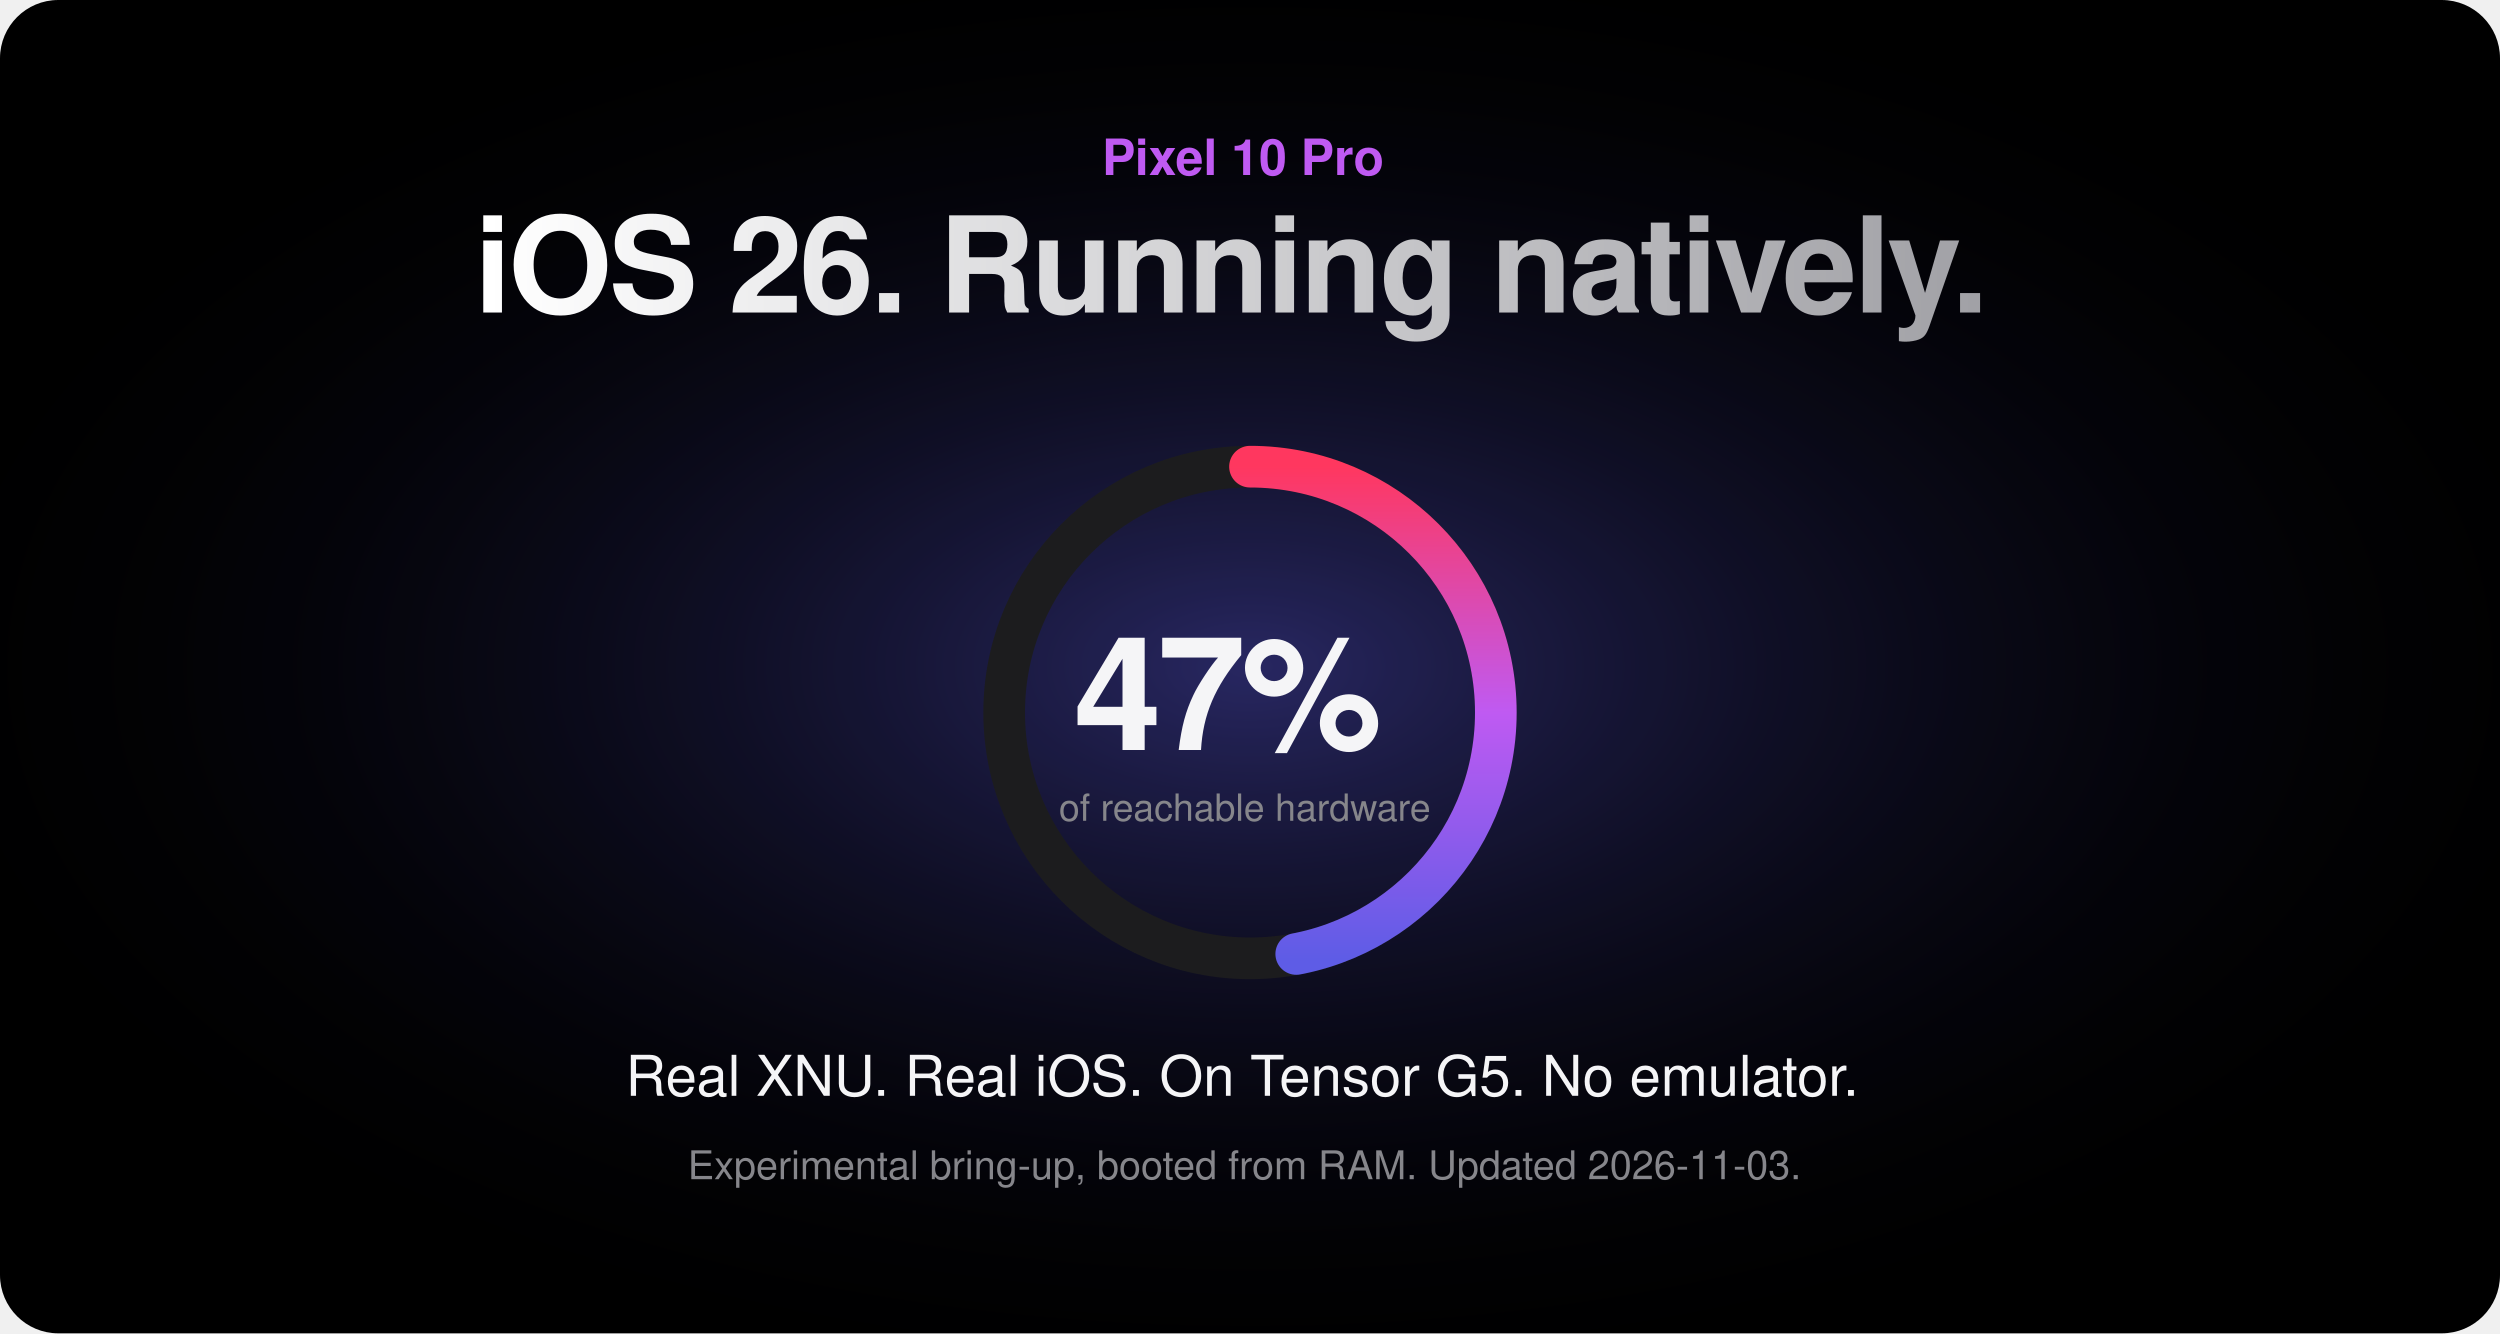
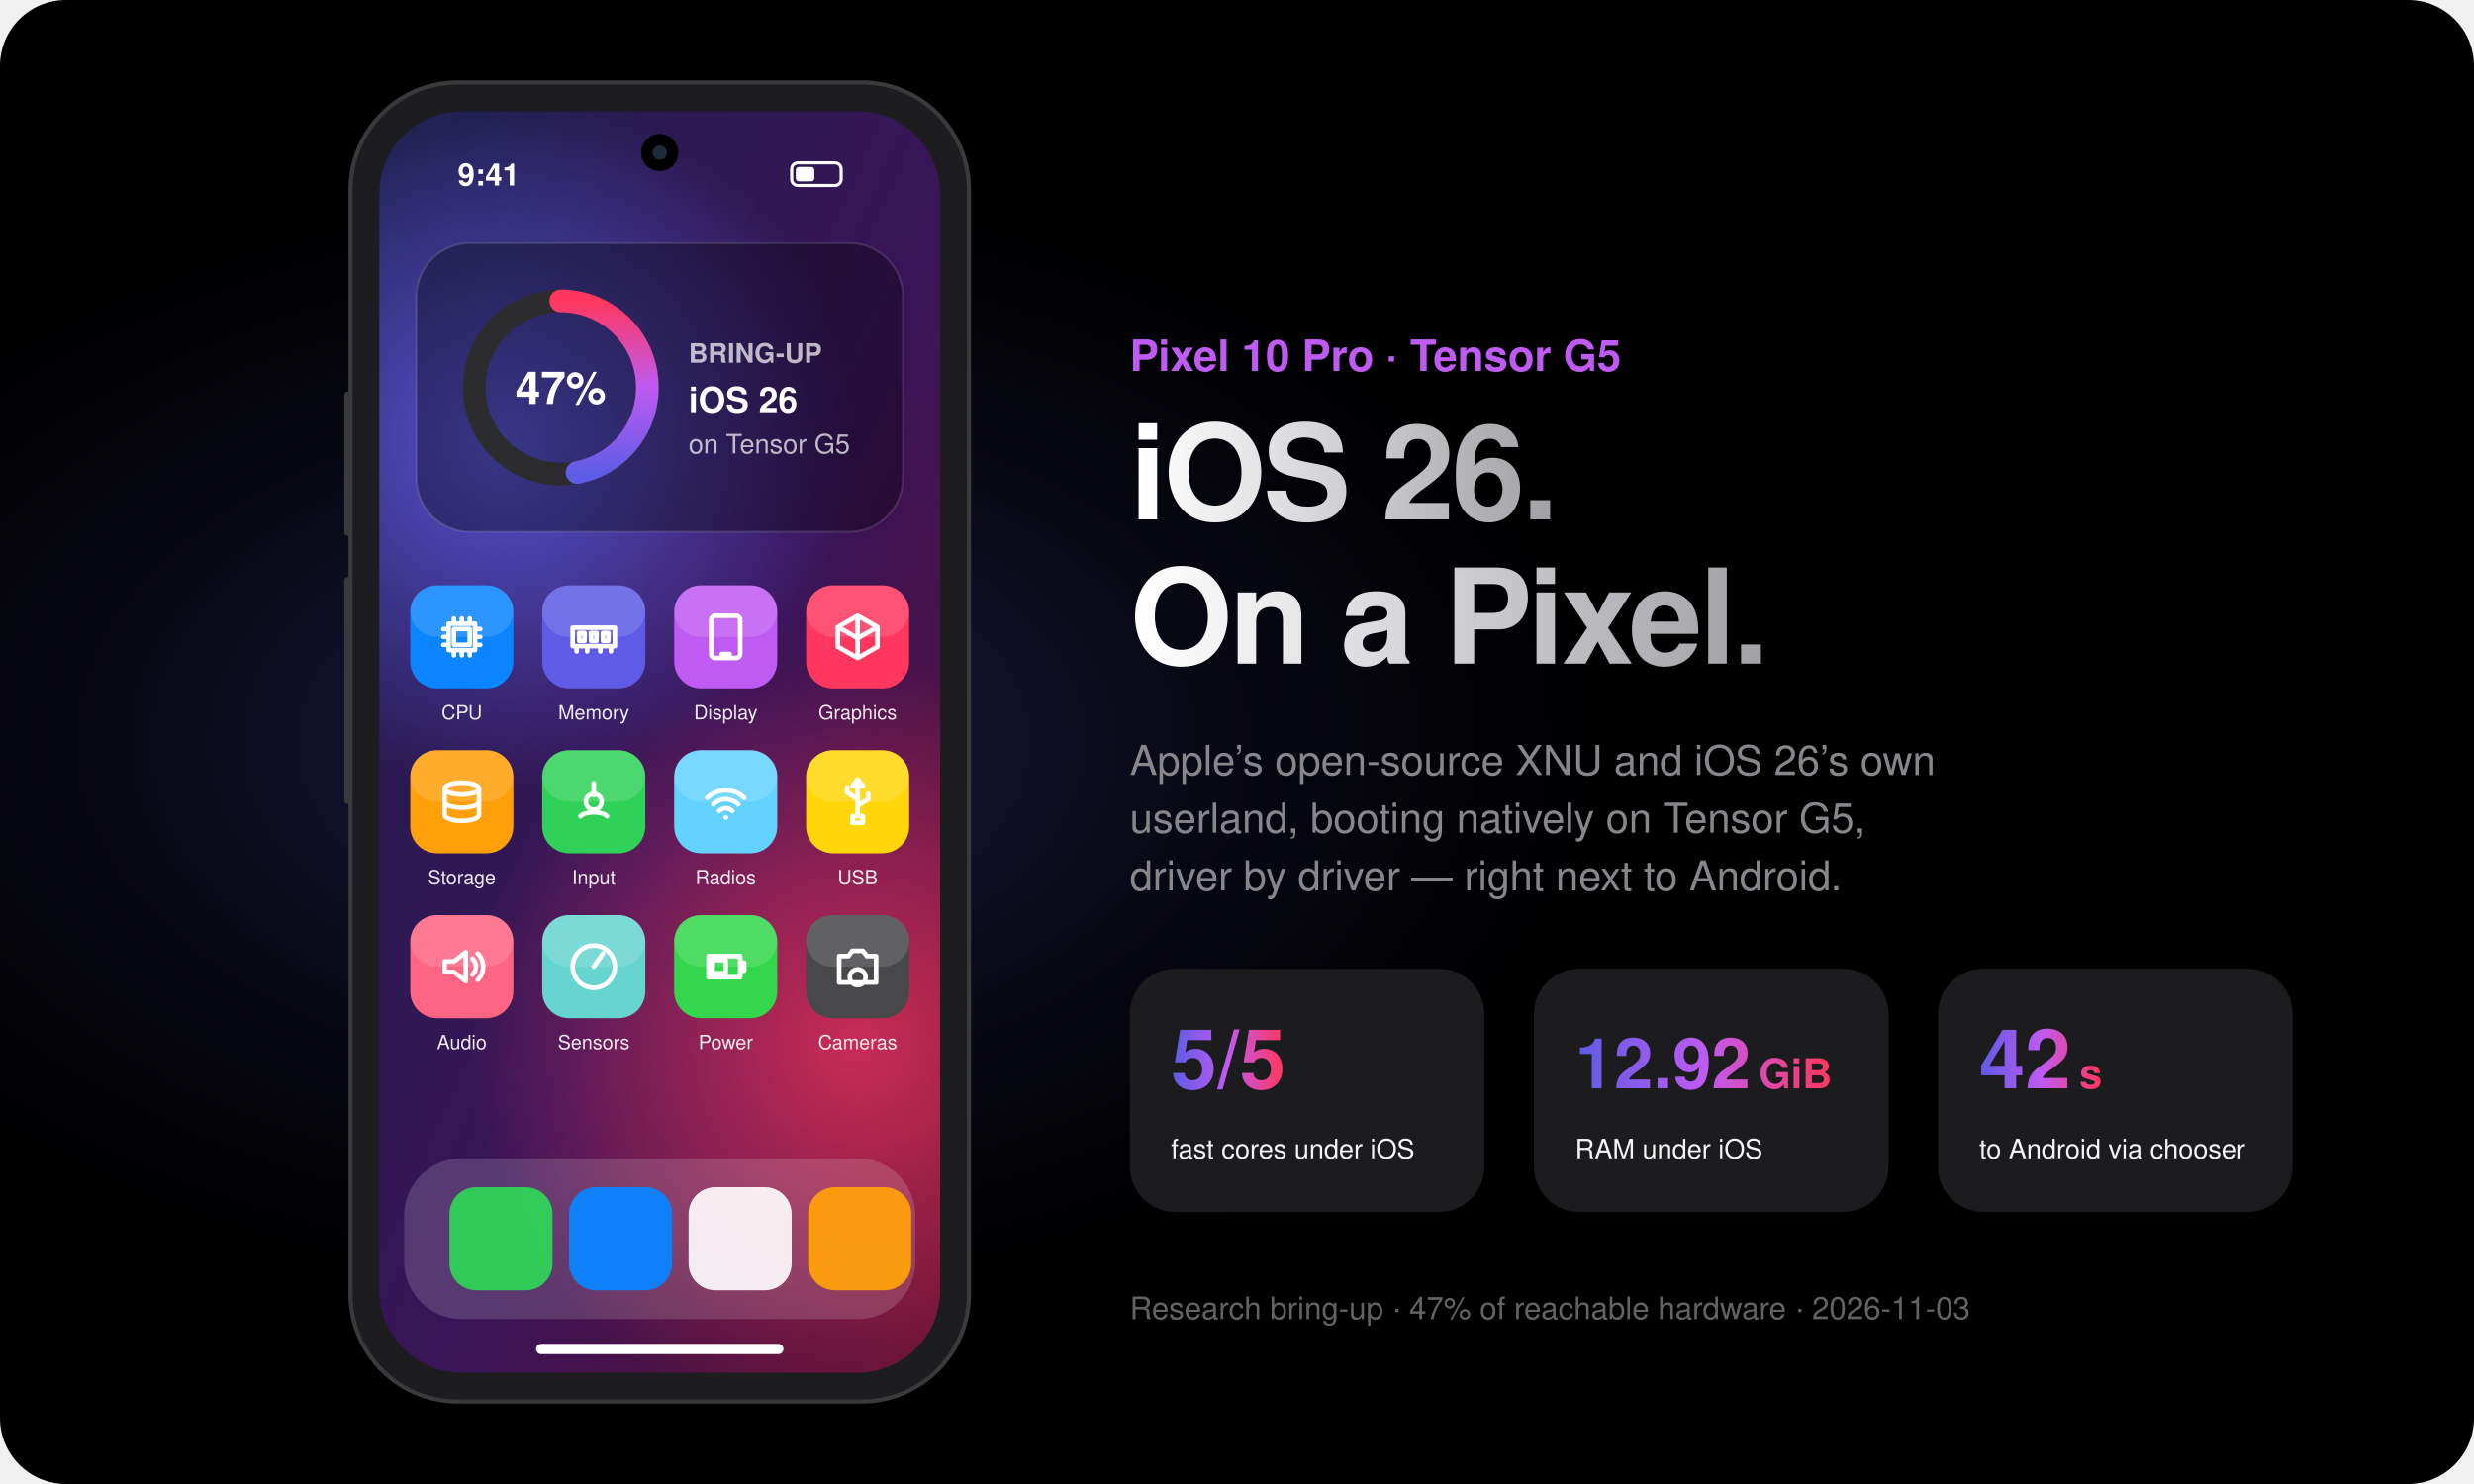
- <svg xmlns="http://www.w3.org/2000/svg" viewBox="0 0 1200 640" role="img" aria-label="iOS 26 on Pixel 10 Pro: 47 percent of reachable hardware">
+ <svg xmlns="http://www.w3.org/2000/svg" viewBox="0 0 1200 720" role="img" aria-label="iOS 26 on Pixel 10 Pro: 47 percent of reachable hardware">
  <defs>
    <linearGradient id="g" x1="0" y1="0" x2="1" y2="0">
      <stop offset="0" stop-color="#5e5ce6" />
      <stop offset=".5" stop-color="#bf5af2" />
      <stop offset="1" stop-color="#ff375f" />
    </linearGradient>
-     <radialGradient id="glow" cx=".5" cy=".5" r=".55">
-       <stop offset="0" stop-color="#5e5ce6" stop-opacity=".5" />
+     <linearGradient id="wall" x1="0" y1="0" x2="1" y2="1">
+       <stop offset="0" stop-color="#1b1f4b" />
+       <stop offset=".55" stop-color="#3a1458" />
+       <stop offset="1" stop-color="#5b0f2e" />
+     </linearGradient>
+     <radialGradient id="orb1">
+       <stop offset="0" stop-color="#5e5ce6" stop-opacity=".85" />
+       <stop offset="1" stop-color="#5e5ce6" stop-opacity="0" />
+     </radialGradient>
+     <radialGradient id="orb2">
+       <stop offset="0" stop-color="#ff375f" stop-opacity=".7" />
+       <stop offset="1" stop-color="#ff375f" stop-opacity="0" />
+     </radialGradient>
+     <radialGradient id="halo" cx=".27" cy=".5" r=".45">
+       <stop offset="0" stop-color="#5e5ce6" stop-opacity=".35" />
      <stop offset="1" stop-color="#000" stop-opacity="0" />
    </radialGradient>
    <linearGradient id="t" x1="0" y1="0" x2="1" y2="0">
      <stop offset="0" stop-color="#fff" />
      <stop offset="1" stop-color="#a1a1a6" />
    </linearGradient>
  </defs>
-   <rect width="1200" height="640" rx="28" fill="#000" />
-   <rect width="1200" height="640" rx="28" fill="url(#glow)" opacity=".85">
-     <animate attributeName="opacity" values=".55;1;.55" dur="6s" repeatCount="indefinite" />
+   <rect width="1200" height="720" rx="32" fill="#000" />
+   <rect width="1200" height="720" rx="32" fill="url(#halo)">
+     <animate attributeName="opacity" values=".7;1;.7" dur="7s" repeatCount="indefinite" />
  </rect>
-   <text font-family="-apple-system,BlinkMacSystemFont,'SF Pro Display','Helvetica Neue',Helvetica,Arial,sans-serif" x="600" y="84" text-anchor="middle" font-size="24" font-weight="600" fill="#bf5af2">Pixel 10 Pro<animate attributeName="opacity" values="0;0;1" keyTimes="0;0.000;1" calcMode="spline" keySplines="0 0 1 1;.2 .8 .2 1" dur="1.00s" fill="freeze" />
-     <animateTransform attributeName="transform" type="translate" values="0 22;0 22;0 0" keyTimes="0;0.000;1" calcMode="spline" keySplines="0 0 1 1;.2 .8 .2 1" dur="1.00s" fill="freeze" />
-   </text>
-   <text font-family="-apple-system,BlinkMacSystemFont,'SF Pro Display','Helvetica Neue',Helvetica,Arial,sans-serif" x="600" y="150" text-anchor="middle" font-size="64" font-weight="700" letter-spacing="-1.5" fill="url(#t)">iOS 26. Running natively.<animate attributeName="opacity" values="0;0;1" keyTimes="0;0.130;1" calcMode="spline" keySplines="0 0 1 1;.2 .8 .2 1" dur="1.15s" fill="freeze" />
-     <animateTransform attributeName="transform" type="translate" values="0 22;0 22;0 0" keyTimes="0;0.130;1" calcMode="spline" keySplines="0 0 1 1;.2 .8 .2 1" dur="1.15s" fill="freeze" />
-   </text>
-   <g transform="rotate(-90 600 342)">
-     <circle cx="600" cy="342" r="118" fill="none" stroke="#1c1c1e" stroke-width="20" />
-     <circle cx="600" cy="342" r="118" fill="none" stroke="url(#g)" stroke-width="20" stroke-linecap="round" stroke-dasharray="741.4" stroke-dashoffset="393.0">
-       <animate attributeName="stroke-dashoffset" values="741.4;741.4;393.0" keyTimes="0;.17;1" calcMode="spline" keySplines="0 0 1 1;.3 .7 .2 1" dur="3s" fill="freeze" />
-     </circle>
+   <g>
+     <rect x="170" y="40" width="300" height="640" rx="52" fill="#1d1d1f" stroke="#3a3a3c" stroke-width="2" />
+     <rect x="167" y="190" width="3" height="70" rx="1.5" fill="#3a3a3c" />
+     <rect x="167" y="280" width="3" height="110" rx="1.5" fill="#3a3a3c" />
+     <clipPath id="scr">
+       <rect x="184" y="54" width="272" height="612" rx="40" />
+     </clipPath>
+     <g clip-path="url(#scr)">
+       <rect x="184" y="54" width="272" height="612" fill="url(#wall)" />
+       <circle cx="244" cy="214" r="170" fill="url(#orb1)">
+         <animate attributeName="cy" values="214;274;214" dur="11s" repeatCount="indefinite" />
+       </circle>
+       <circle cx="416" cy="506" r="190" fill="url(#orb2)">
+         <animate attributeName="cx" values="416;356;416" dur="13s" repeatCount="indefinite" />
+       </circle>
+       <text font-family="-apple-system,BlinkMacSystemFont,'SF Pro Display','Helvetica Neue',Helvetica,Arial,sans-serif" x="222" y="90" font-size="15" font-weight="600" fill="#fff">9:41</text>
+       <g fill="#fff">
+         <rect x="384" y="79" width="24" height="11" rx="3" fill="none" stroke="#fff" stroke-width="1.5" />
+         <rect x="386" y="81" width="9" height="7" rx="1.5" />
+       </g>
+       <g transform="translate(319 188)">
+         <g>
+           <animateTransform attributeName="transform" type="scale" values="0;0;1.08;1" keyTimes="0;0.788;0.936;1" dur="3.30s" fill="freeze" additive="sum" />
+           <animate attributeName="opacity" values="0;0;1;1" keyTimes="0;0.788;0.936;1" dur="3.30s" fill="freeze" />
+           <g transform="translate(-319 -188)">
+             <rect x="202" y="118" width="236" height="140" rx="26" fill="#000" fill-opacity=".35" stroke="#fff" stroke-opacity=".12" />
+             <circle cx="272" cy="188" r="42" fill="none" stroke="#2c2c2e" stroke-width="11" />
+             <circle cx="272" cy="188" r="42" fill="none" stroke="url(#g)" stroke-width="11" stroke-linecap="round" stroke-dasharray="263.9" stroke-dashoffset="139.9" transform="rotate(-90 272 188)">
+               <animate attributeName="stroke-dashoffset" values="263.9;263.9;139.9" keyTimes="0;0.652;1" calcMode="spline" keySplines="0 0 1 1;.3 .7 .2 1" dur="4.60s" fill="freeze" />
+             </circle>
+             <text font-family="-apple-system,BlinkMacSystemFont,'SF Pro Display','Helvetica Neue',Helvetica,Arial,sans-serif" x="272" y="196" text-anchor="middle" font-size="22" font-weight="700" fill="#fff">47%</text>
+             <text font-family="-apple-system,BlinkMacSystemFont,'SF Pro Display','Helvetica Neue',Helvetica,Arial,sans-serif" x="334" y="176" font-size="13" font-weight="600" fill="#fff" fill-opacity=".7">BRING-UP</text>
+             <text font-family="-apple-system,BlinkMacSystemFont,'SF Pro Display','Helvetica Neue',Helvetica,Arial,sans-serif" x="334" y="200" font-size="17" font-weight="700" fill="#fff">iOS 26</text>
+             <text font-family="-apple-system,BlinkMacSystemFont,'SF Pro Display','Helvetica Neue',Helvetica,Arial,sans-serif" x="334" y="220" font-size="13" fill="#fff" fill-opacity=".7">on Tensor G5</text>
+           </g>
+         </g>
+       </g>
+       <g transform="translate(224.0 309.0)">
+         <g>
+           <animateTransform attributeName="transform" type="scale" values="0;0;1.08;1" keyTimes="0;0.825;0.947;1" dur="4.00s" fill="freeze" additive="sum" />
+           <animate attributeName="opacity" values="0;0;1;1" keyTimes="0;0.825;0.947;1" dur="4.00s" fill="freeze" />
+           <g transform="translate(-25.0 -25.0)">
+             <rect width="50" height="50" rx="13" fill="#0a84ff" />
+             <rect width="50" height="25.0" rx="13" fill="#fff" fill-opacity=".14" />
+             <path d="M30 30h40v40H30z M38 38h24v24H38z M22 38h8M22 50h8M22 62h8M70 38h8M70 50h8M70 62h8M38 22v8M50 22v8M62 22v8M38 70v8M50 70v8M62 70v8" transform="translate(9 9) scale(.32)" fill="none" stroke="#fff" stroke-width="7" stroke-linecap="round" stroke-linejoin="round" />
+           </g>
+         </g>
+       </g>
+       <text font-family="-apple-system,BlinkMacSystemFont,'SF Pro Display','Helvetica Neue',Helvetica,Arial,sans-serif" x="224.0" y="349" text-anchor="middle" font-size="9.5" fill="#fff" fill-opacity=".9">CPU<animate attributeName="opacity" values="0;0;1" keyTimes="0;.85;1" dur="4.00s" fill="freeze" />
+       </text>
+       <g transform="translate(288.0 309.0)">
+         <g>
+           <animateTransform attributeName="transform" type="scale" values="0;0;1.08;1" keyTimes="0;0.828;0.948;1" dur="4.07s" fill="freeze" additive="sum" />
+           <animate attributeName="opacity" values="0;0;1;1" keyTimes="0;0.828;0.948;1" dur="4.07s" fill="freeze" />
+           <g transform="translate(-25.0 -25.0)">
+             <rect width="50" height="50" rx="13" fill="#5e5ce6" />
+             <rect width="50" height="25.0" rx="13" fill="#fff" fill-opacity=".14" />
+             <path d="M18 36h64v28H18z M28 44h8v12h-8z M46 44h8v12h-8z M64 44h8v12h-8z M24 64v8M40 64v8M60 64v8M76 64v8" transform="translate(9 9) scale(.32)" fill="none" stroke="#fff" stroke-width="7" stroke-linecap="round" stroke-linejoin="round" />
+           </g>
+         </g>
+       </g>
+       <text font-family="-apple-system,BlinkMacSystemFont,'SF Pro Display','Helvetica Neue',Helvetica,Arial,sans-serif" x="288.0" y="349" text-anchor="middle" font-size="9.5" fill="#fff" fill-opacity=".9">Memory<animate attributeName="opacity" values="0;0;1" keyTimes="0;.85;1" dur="4.07s" fill="freeze" />
+       </text>
+       <g transform="translate(352.0 309.0)">
+         <g>
+           <animateTransform attributeName="transform" type="scale" values="0;0;1.08;1" keyTimes="0;0.831;0.949;1" dur="4.14s" fill="freeze" additive="sum" />
+           <animate attributeName="opacity" values="0;0;1;1" keyTimes="0;0.831;0.949;1" dur="4.14s" fill="freeze" />
+           <g transform="translate(-25.0 -25.0)">
+             <rect width="50" height="50" rx="13" fill="#bf5af2" />
+             <rect width="50" height="25.0" rx="13" fill="#fff" fill-opacity=".14" />
+             <path d="M34 18h32a6 6 0 0 1 6 6v52a6 6 0 0 1-6 6H34a6 6 0 0 1-6-6V24a6 6 0 0 1 6-6z M44 76h12" transform="translate(9 9) scale(.32)" fill="none" stroke="#fff" stroke-width="7" stroke-linecap="round" stroke-linejoin="round" />
+           </g>
+         </g>
+       </g>
+       <text font-family="-apple-system,BlinkMacSystemFont,'SF Pro Display','Helvetica Neue',Helvetica,Arial,sans-serif" x="352.0" y="349" text-anchor="middle" font-size="9.5" fill="#fff" fill-opacity=".9">Display<animate attributeName="opacity" values="0;0;1" keyTimes="0;.85;1" dur="4.14s" fill="freeze" />
+       </text>
+       <g transform="translate(416.0 309.0)">
+         <g>
+           <animateTransform attributeName="transform" type="scale" values="0;0;1.08;1" keyTimes="0;0.834;0.950;1" dur="4.21s" fill="freeze" additive="sum" />
+           <animate attributeName="opacity" values="0;0;1;1" keyTimes="0;0.834;0.950;1" dur="4.21s" fill="freeze" />
+           <g transform="translate(-25.0 -25.0)">
+             <rect width="50" height="50" rx="13" fill="#ff375f" />
+             <rect width="50" height="25.0" rx="13" fill="#fff" fill-opacity=".14" />
+             <path d="M50 18l30 17v30L50 82 20 65V35z M50 18v64 M20 35l30 17 30-17" transform="translate(9 9) scale(.32)" fill="none" stroke="#fff" stroke-width="7" stroke-linecap="round" stroke-linejoin="round" />
+           </g>
+         </g>
+       </g>
+       <text font-family="-apple-system,BlinkMacSystemFont,'SF Pro Display','Helvetica Neue',Helvetica,Arial,sans-serif" x="416.0" y="349" text-anchor="middle" font-size="9.5" fill="#fff" fill-opacity=".9">Graphics<animate attributeName="opacity" values="0;0;1" keyTimes="0;.85;1" dur="4.21s" fill="freeze" />
+       </text>
+       <g transform="translate(224.0 389.0)">
+         <g>
+           <animateTransform attributeName="transform" type="scale" values="0;0;1.08;1" keyTimes="0;0.836;0.951;1" dur="4.28s" fill="freeze" additive="sum" />
+           <animate attributeName="opacity" values="0;0;1;1" keyTimes="0;0.836;0.951;1" dur="4.28s" fill="freeze" />
+           <g transform="translate(-25.0 -25.0)">
+             <rect width="50" height="50" rx="13" fill="#ff9f0a" />
+             <rect width="50" height="25.0" rx="13" fill="#fff" fill-opacity=".14" />
+             <path d="M24 30a26 9 0 1 0 52 0a26 9 0 1 0-52 0z M24 30v40a26 9 0 0 0 52 0V30 M24 50a26 9 0 0 0 52 0" transform="translate(9 9) scale(.32)" fill="none" stroke="#fff" stroke-width="7" stroke-linecap="round" stroke-linejoin="round" />
+           </g>
+         </g>
+       </g>
+       <text font-family="-apple-system,BlinkMacSystemFont,'SF Pro Display','Helvetica Neue',Helvetica,Arial,sans-serif" x="224.0" y="429" text-anchor="middle" font-size="9.5" fill="#fff" fill-opacity=".9">Storage<animate attributeName="opacity" values="0;0;1" keyTimes="0;.85;1" dur="4.28s" fill="freeze" />
+       </text>
+       <g transform="translate(288.0 389.0)">
+         <g>
+           <animateTransform attributeName="transform" type="scale" values="0;0;1.08;1" keyTimes="0;0.839;0.952;1" dur="4.35s" fill="freeze" additive="sum" />
+           <animate attributeName="opacity" values="0;0;1;1" keyTimes="0;0.839;0.952;1" dur="4.35s" fill="freeze" />
+           <g transform="translate(-25.0 -25.0)">
+             <rect width="50" height="50" rx="13" fill="#30d158" />
+             <rect width="50" height="25.0" rx="13" fill="#fff" fill-opacity=".14" />
+             <path d="M50 22v18 M38 50a12 12 0 1 0 24 0a12 12 0 1 0-24 0z M30 72c6-8 34-8 40 0" transform="translate(9 9) scale(.32)" fill="none" stroke="#fff" stroke-width="7" stroke-linecap="round" stroke-linejoin="round" />
+           </g>
+         </g>
+       </g>
+       <text font-family="-apple-system,BlinkMacSystemFont,'SF Pro Display','Helvetica Neue',Helvetica,Arial,sans-serif" x="288.0" y="429" text-anchor="middle" font-size="9.5" fill="#fff" fill-opacity=".9">Input<animate attributeName="opacity" values="0;0;1" keyTimes="0;.85;1" dur="4.35s" fill="freeze" />
+       </text>
+       <g transform="translate(352.0 389.0)">
+         <g>
+           <animateTransform attributeName="transform" type="scale" values="0;0;1.08;1" keyTimes="0;0.842;0.952;1" dur="4.42s" fill="freeze" additive="sum" />
+           <animate attributeName="opacity" values="0;0;1;1" keyTimes="0;0.842;0.952;1" dur="4.42s" fill="freeze" />
+           <g transform="translate(-25.0 -25.0)">
+             <rect width="50" height="50" rx="13" fill="#64d2ff" />
+             <rect width="50" height="25.0" rx="13" fill="#fff" fill-opacity=".14" />
+             <path d="M22 44a40 40 0 0 1 56 0 M31 54a27 27 0 0 1 38 0 M40 64a14 14 0 0 1 20 0 M50 74h.1" transform="translate(9 9) scale(.32)" fill="none" stroke="#fff" stroke-width="7" stroke-linecap="round" stroke-linejoin="round" />
+           </g>
+         </g>
+       </g>
+       <text font-family="-apple-system,BlinkMacSystemFont,'SF Pro Display','Helvetica Neue',Helvetica,Arial,sans-serif" x="352.0" y="429" text-anchor="middle" font-size="9.5" fill="#fff" fill-opacity=".9">Radios<animate attributeName="opacity" values="0;0;1" keyTimes="0;.85;1" dur="4.42s" fill="freeze" />
+       </text>
+       <g transform="translate(416.0 389.0)">
+         <g>
+           <animateTransform attributeName="transform" type="scale" values="0;0;1.08;1" keyTimes="0;0.844;0.953;1" dur="4.49s" fill="freeze" additive="sum" />
+           <animate attributeName="opacity" values="0;0;1;1" keyTimes="0;0.844;0.953;1" dur="4.49s" fill="freeze" />
+           <g transform="translate(-25.0 -25.0)">
+             <rect width="50" height="50" rx="13" fill="#ffd60a" />
+             <rect width="50" height="25.0" rx="13" fill="#fff" fill-opacity=".14" />
+             <path d="M50 16v56 M50 16l-8 10h16z M50 46l-16-10v-8 M50 56l16-10v-8 M42 72h16v10H42z" transform="translate(9 9) scale(.32)" fill="none" stroke="#fff" stroke-width="7" stroke-linecap="round" stroke-linejoin="round" />
+           </g>
+         </g>
+       </g>
+       <text font-family="-apple-system,BlinkMacSystemFont,'SF Pro Display','Helvetica Neue',Helvetica,Arial,sans-serif" x="416.0" y="429" text-anchor="middle" font-size="9.5" fill="#fff" fill-opacity=".9">USB<animate attributeName="opacity" values="0;0;1" keyTimes="0;.85;1" dur="4.49s" fill="freeze" />
+       </text>
+       <g transform="translate(224.0 469.0)">
+         <g>
+           <animateTransform attributeName="transform" type="scale" values="0;0;1.08;1" keyTimes="0;0.846;0.954;1" dur="4.56s" fill="freeze" additive="sum" />
+           <animate attributeName="opacity" values="0;0;1;1" keyTimes="0;0.846;0.954;1" dur="4.56s" fill="freeze" />
+           <g transform="translate(-25.0 -25.0)">
+             <rect width="50" height="50" rx="13" fill="#ff6482" />
+             <rect width="50" height="25.0" rx="13" fill="#fff" fill-opacity=".14" />
+             <path d="M24 42h14l18-14v44L38 58H24z M66 38a16 16 0 0 1 0 24 M74 30a28 28 0 0 1 0 40" transform="translate(9 9) scale(.32)" fill="none" stroke="#fff" stroke-width="7" stroke-linecap="round" stroke-linejoin="round" />
+           </g>
+         </g>
+       </g>
+       <text font-family="-apple-system,BlinkMacSystemFont,'SF Pro Display','Helvetica Neue',Helvetica,Arial,sans-serif" x="224.0" y="509" text-anchor="middle" font-size="9.5" fill="#fff" fill-opacity=".9">Audio<animate attributeName="opacity" values="0;0;1" keyTimes="0;.85;1" dur="4.56s" fill="freeze" />
+       </text>
+       <g transform="translate(288.0 469.0)">
+         <g>
+           <animateTransform attributeName="transform" type="scale" values="0;0;1.08;1" keyTimes="0;0.849;0.955;1" dur="4.63s" fill="freeze" additive="sum" />
+           <animate attributeName="opacity" values="0;0;1;1" keyTimes="0;0.849;0.955;1" dur="4.63s" fill="freeze" />
+           <g transform="translate(-25.0 -25.0)">
+             <rect width="50" height="50" rx="13" fill="#66d4cf" />
+             <rect width="50" height="25.0" rx="13" fill="#fff" fill-opacity=".14" />
+             <path d="M50 18a32 32 0 1 0 .1 0z M50 50L64 30 M50 50h.1" transform="translate(9 9) scale(.32)" fill="none" stroke="#fff" stroke-width="7" stroke-linecap="round" stroke-linejoin="round" />
+           </g>
+         </g>
+       </g>
+       <text font-family="-apple-system,BlinkMacSystemFont,'SF Pro Display','Helvetica Neue',Helvetica,Arial,sans-serif" x="288.0" y="509" text-anchor="middle" font-size="9.5" fill="#fff" fill-opacity=".9">Sensors<animate attributeName="opacity" values="0;0;1" keyTimes="0;.85;1" dur="4.63s" fill="freeze" />
+       </text>
+       <g transform="translate(352.0 469.0)">
+         <g>
+           <animateTransform attributeName="transform" type="scale" values="0;0;1.08;1" keyTimes="0;0.851;0.955;1" dur="4.70s" fill="freeze" additive="sum" />
+           <animate attributeName="opacity" values="0;0;1;1" keyTimes="0;0.851;0.955;1" dur="4.70s" fill="freeze" />
+           <g transform="translate(-25.0 -25.0)">
+             <rect width="50" height="50" rx="13" fill="#32d74b" />
+             <rect width="50" height="25.0" rx="13" fill="#fff" fill-opacity=".14" />
+             <path d="M24 34h48v32H24z M72 44h6v12h-6 M30 40h20v20H30z" transform="translate(9 9) scale(.32)" fill="none" stroke="#fff" stroke-width="7" stroke-linecap="round" stroke-linejoin="round" />
+           </g>
+         </g>
+       </g>
+       <text font-family="-apple-system,BlinkMacSystemFont,'SF Pro Display','Helvetica Neue',Helvetica,Arial,sans-serif" x="352.0" y="509" text-anchor="middle" font-size="9.5" fill="#fff" fill-opacity=".9">Power<animate attributeName="opacity" values="0;0;1" keyTimes="0;.85;1" dur="4.70s" fill="freeze" />
+       </text>
+       <g transform="translate(416.0 469.0)">
+         <g>
+           <animateTransform attributeName="transform" type="scale" values="0;0;1.08;1" keyTimes="0;0.853;0.956;1" dur="4.77s" fill="freeze" additive="sum" />
+           <animate attributeName="opacity" values="0;0;1;1" keyTimes="0;0.853;0.956;1" dur="4.77s" fill="freeze" />
+           <g transform="translate(-25.0 -25.0)">
+             <rect width="50" height="50" rx="13" fill="#48484a" />
+             <rect width="50" height="25.0" rx="13" fill="#fff" fill-opacity=".14" />
+             <path d="M22 34h14l6-8h16l6 8h14v40H22z M50 54a12 12 0 1 0 .1 0z" transform="translate(9 9) scale(.32)" fill="none" stroke="#fff" stroke-width="7" stroke-linecap="round" stroke-linejoin="round" />
+           </g>
+         </g>
+       </g>
+       <text font-family="-apple-system,BlinkMacSystemFont,'SF Pro Display','Helvetica Neue',Helvetica,Arial,sans-serif" x="416.0" y="509" text-anchor="middle" font-size="9.5" fill="#fff" fill-opacity=".9">Cameras<animate attributeName="opacity" values="0;0;1" keyTimes="0;.85;1" dur="4.77s" fill="freeze" />
+       </text>
+       <rect x="196" y="562" width="248" height="78" rx="28" fill="#fff" fill-opacity=".16">
+         <animate attributeName="opacity" values="0;0;1" keyTimes="0;.8;1" dur="3.6s" fill="freeze" />
+       </rect>
+       <g transform="translate(243 601)">
+         <g>
+           <animateTransform attributeName="transform" type="scale" values="0;0;1.08;1" keyTimes="0;0.829;0.949;1" dur="4.10s" fill="freeze" additive="sum" />
+           <animate attributeName="opacity" values="0;0;1;1" keyTimes="0;0.829;0.949;1" dur="4.10s" fill="freeze" />
+           <rect x="-25" y="-25" width="50" height="50" rx="13" fill="#30d158" fill-opacity="0.95" />
+         </g>
+       </g>
+       <g transform="translate(301 601)">
+         <g>
+           <animateTransform attributeName="transform" type="scale" values="0;0;1.08;1" keyTimes="0;0.833;0.950;1" dur="4.18s" fill="freeze" additive="sum" />
+           <animate attributeName="opacity" values="0;0;1;1" keyTimes="0;0.833;0.950;1" dur="4.18s" fill="freeze" />
+           <rect x="-25" y="-25" width="50" height="50" rx="13" fill="#0a84ff" fill-opacity="0.95" />
+         </g>
+       </g>
+       <g transform="translate(359 601)">
+         <g>
+           <animateTransform attributeName="transform" type="scale" values="0;0;1.08;1" keyTimes="0;0.836;0.951;1" dur="4.26s" fill="freeze" additive="sum" />
+           <animate attributeName="opacity" values="0;0;1;1" keyTimes="0;0.836;0.951;1" dur="4.26s" fill="freeze" />
+           <rect x="-25" y="-25" width="50" height="50" rx="13" fill="#ffffff" fill-opacity="0.9" />
+         </g>
+       </g>
+       <g transform="translate(417 601)">
+         <g>
+           <animateTransform attributeName="transform" type="scale" values="0;0;1.08;1" keyTimes="0;0.839;0.952;1" dur="4.34s" fill="freeze" additive="sum" />
+           <animate attributeName="opacity" values="0;0;1;1" keyTimes="0;0.839;0.952;1" dur="4.34s" fill="freeze" />
+           <rect x="-25" y="-25" width="50" height="50" rx="13" fill="#ff9f0a" fill-opacity="0.95" />
+         </g>
+       </g>
+       <rect x="260.0" y="652" width="120" height="5" rx="2.5" fill="#fff" />
+       <g opacity="0">
+         <animate attributeName="opacity" values="1;1;0" keyTimes="0;.82;1" dur="2.6s" fill="freeze" />
+         <rect x="184" y="54" width="272" height="612" fill="#08090c" />
+         <text font-family="-apple-system,BlinkMacSystemFont,'SF Pro Display','Helvetica Neue',Helvetica,Arial,sans-serif" x="320.0" y="254" text-anchor="middle" font-size="13" fill="#fff" fill-opacity=".55">Choose a startup system</text>
+         <rect x="224" y="284" width="90" height="90" rx="22" fill="#fff" fill-opacity=".1" />
+         <text font-family="-apple-system,BlinkMacSystemFont,'SF Pro Display','Helvetica Neue',Helvetica,Arial,sans-serif" x="269" y="399" text-anchor="middle" font-size="14" font-weight="600" fill="#fff">Android</text>
+         <rect x="326" y="284" width="90" height="90" rx="22" fill="#fff" fill-opacity=".1" />
+         <text font-family="-apple-system,BlinkMacSystemFont,'SF Pro Display','Helvetica Neue',Helvetica,Arial,sans-serif" x="371" y="399" text-anchor="middle" font-size="14" font-weight="600" fill="#fff">iOS</text>
+         <rect x="217" y="277" width="104" height="104" rx="28" fill="none" stroke="#fff" stroke-width="3">
+           <animate attributeName="x" values="217;217;319;319" keyTimes="0;.35;.5;1" dur="2.2s" fill="freeze" />
+         </rect>
+         <rect x="254.0" y="444" width="132" height="30" rx="15" fill="#fff" fill-opacity=".12" />
+         <text font-family="-apple-system,BlinkMacSystemFont,'SF Pro Display','Helvetica Neue',Helvetica,Arial,sans-serif" x="320.0" y="464" text-anchor="middle" font-size="12" fill="#fff">Starting iOS</text>
+       </g>
+     </g>
+     <circle cx="320.0" cy="74" r="9" fill="#000" />
+     <circle cx="320.0" cy="74" r="3.5" fill="#1c2a3a" />
  </g>
-   <text font-family="-apple-system,BlinkMacSystemFont,'SF Pro Display','Helvetica Neue',Helvetica,Arial,sans-serif" x="600" y="360" text-anchor="middle" font-size="76" font-weight="700" letter-spacing="-2" fill="#f5f5f7">47%<animate attributeName="opacity" values="0;0;1" keyTimes="0;0.474;1" calcMode="spline" keySplines="0 0 1 1;.2 .8 .2 1" dur="1.90s" fill="freeze" />
-     <animateTransform attributeName="transform" type="translate" values="0 22;0 22;0 0" keyTimes="0;0.474;1" calcMode="spline" keySplines="0 0 1 1;.2 .8 .2 1" dur="1.90s" fill="freeze" />
-   </text>
-   <text font-family="-apple-system,BlinkMacSystemFont,'SF Pro Display','Helvetica Neue',Helvetica,Arial,sans-serif" x="600" y="394" text-anchor="middle" font-size="18" font-weight="400" fill="#86868b">of reachable hardware<animate attributeName="opacity" values="0;0;1" keyTimes="0;0.524;1" calcMode="spline" keySplines="0 0 1 1;.2 .8 .2 1" dur="2.10s" fill="freeze" />
-     <animateTransform attributeName="transform" type="translate" values="0 22;0 22;0 0" keyTimes="0;0.524;1" calcMode="spline" keySplines="0 0 1 1;.2 .8 .2 1" dur="2.10s" fill="freeze" />
-   </text>
-   <text font-family="-apple-system,BlinkMacSystemFont,'SF Pro Display','Helvetica Neue',Helvetica,Arial,sans-serif" x="600" y="526" text-anchor="middle" font-size="27" font-weight="500" fill="#f5f5f7">Real XNU. Real iOS. On Tensor G5. No emulator.<animate attributeName="opacity" values="0;0;1" keyTimes="0;0.565;1" calcMode="spline" keySplines="0 0 1 1;.2 .8 .2 1" dur="2.30s" fill="freeze" />
-     <animateTransform attributeName="transform" type="translate" values="0 22;0 22;0 0" keyTimes="0;0.565;1" calcMode="spline" keySplines="0 0 1 1;.2 .8 .2 1" dur="2.30s" fill="freeze" />
-   </text>
-   <text font-family="-apple-system,BlinkMacSystemFont,'SF Pro Display','Helvetica Neue',Helvetica,Arial,sans-serif" x="600" y="566" text-anchor="middle" font-size="19" font-weight="400" fill="#86868b">Experimental bring-up, booted from RAM. Updated 2026-11-03.<animate attributeName="opacity" values="0;0;1" keyTimes="0;0.600;1" calcMode="spline" keySplines="0 0 1 1;.2 .8 .2 1" dur="2.50s" fill="freeze" />
+   <text font-family="-apple-system,BlinkMacSystemFont,'SF Pro Display','Helvetica Neue',Helvetica,Arial,sans-serif" x="548" y="180" font-size="21" font-weight="600" fill="#bf5af2">Pixel 10 Pro · Tensor G5<animate attributeName="opacity" values="0;0;1" keyTimes="0;0.167;1" calcMode="spline" keySplines="0 0 1 1;.2 .8 .2 1" dur="1.20s" fill="freeze" />
+     <animateTransform attributeName="transform" type="translate" values="0 22;0 22;0 0" keyTimes="0;0.167;1" calcMode="spline" keySplines="0 0 1 1;.2 .8 .2 1" dur="1.20s" fill="freeze" />
+   </text>
+   <text font-family="-apple-system,BlinkMacSystemFont,'SF Pro Display','Helvetica Neue',Helvetica,Arial,sans-serif" x="548" y="252" font-size="64" font-weight="700" letter-spacing="-1.5" fill="url(#t)">iOS 26.<animate attributeName="opacity" values="0;0;1" keyTimes="0;0.259;1" calcMode="spline" keySplines="0 0 1 1;.2 .8 .2 1" dur="1.35s" fill="freeze" />
+     <animateTransform attributeName="transform" type="translate" values="0 22;0 22;0 0" keyTimes="0;0.259;1" calcMode="spline" keySplines="0 0 1 1;.2 .8 .2 1" dur="1.35s" fill="freeze" />
+   </text>
+   <text font-family="-apple-system,BlinkMacSystemFont,'SF Pro Display','Helvetica Neue',Helvetica,Arial,sans-serif" x="548" y="322" font-size="64" font-weight="700" letter-spacing="-1.5" fill="url(#t)">On a Pixel.<animate attributeName="opacity" values="0;0;1" keyTimes="0;0.333;1" calcMode="spline" keySplines="0 0 1 1;.2 .8 .2 1" dur="1.50s" fill="freeze" />
+     <animateTransform attributeName="transform" type="translate" values="0 22;0 22;0 0" keyTimes="0;0.333;1" calcMode="spline" keySplines="0 0 1 1;.2 .8 .2 1" dur="1.50s" fill="freeze" />
+   </text>
+   <text font-family="-apple-system,BlinkMacSystemFont,'SF Pro Display','Helvetica Neue',Helvetica,Arial,sans-serif" x="548" y="376" font-size="20" font-weight="400" fill="#86868b">Apple’s open-source XNU and iOS 26’s own<animate attributeName="opacity" values="0;0;1" keyTimes="0;0.412;1" calcMode="spline" keySplines="0 0 1 1;.2 .8 .2 1" dur="1.70s" fill="freeze" />
+     <animateTransform attributeName="transform" type="translate" values="0 22;0 22;0 0" keyTimes="0;0.412;1" calcMode="spline" keySplines="0 0 1 1;.2 .8 .2 1" dur="1.70s" fill="freeze" />
+   </text>
+   <text font-family="-apple-system,BlinkMacSystemFont,'SF Pro Display','Helvetica Neue',Helvetica,Arial,sans-serif" x="548" y="404" font-size="20" font-weight="400" fill="#86868b">userland, booting natively on Tensor G5,<animate attributeName="opacity" values="0;0;1" keyTimes="0;0.429;1" calcMode="spline" keySplines="0 0 1 1;.2 .8 .2 1" dur="1.75s" fill="freeze" />
+     <animateTransform attributeName="transform" type="translate" values="0 22;0 22;0 0" keyTimes="0;0.429;1" calcMode="spline" keySplines="0 0 1 1;.2 .8 .2 1" dur="1.75s" fill="freeze" />
+   </text>
+   <text font-family="-apple-system,BlinkMacSystemFont,'SF Pro Display','Helvetica Neue',Helvetica,Arial,sans-serif" x="548" y="432" font-size="20" font-weight="400" fill="#86868b">driver by driver — right next to Android.<animate attributeName="opacity" values="0;0;1" keyTimes="0;0.444;1" calcMode="spline" keySplines="0 0 1 1;.2 .8 .2 1" dur="1.80s" fill="freeze" />
+     <animateTransform attributeName="transform" type="translate" values="0 22;0 22;0 0" keyTimes="0;0.444;1" calcMode="spline" keySplines="0 0 1 1;.2 .8 .2 1" dur="1.80s" fill="freeze" />
+   </text>
+   <g>
+     <animate attributeName="opacity" values="0;0;1" keyTimes="0;0.500;1" calcMode="spline" keySplines="0 0 1 1;.2 .8 .2 1" dur="2.00s" fill="freeze" />
+     <animateTransform attributeName="transform" type="translate" values="0 22;0 22;0 0" keyTimes="0;0.500;1" calcMode="spline" keySplines="0 0 1 1;.2 .8 .2 1" dur="2.00s" fill="freeze" />
+     <rect x="548" y="470" width="172" height="118" rx="22" fill="#1c1c1e" />
+     <text font-family="-apple-system,BlinkMacSystemFont,'SF Pro Display','Helvetica Neue',Helvetica,Arial,sans-serif" x="568" y="528" font-size="40" font-weight="700" fill="url(#g)">5/5</text>
+     <text font-family="-apple-system,BlinkMacSystemFont,'SF Pro Display','Helvetica Neue',Helvetica,Arial,sans-serif" x="568" y="562" font-size="13" fill="#f5f5f7">fast cores under iOS</text>
+   </g>
+   <g>
+     <animate attributeName="opacity" values="0;0;1" keyTimes="0;0.528;1" calcMode="spline" keySplines="0 0 1 1;.2 .8 .2 1" dur="2.12s" fill="freeze" />
+     <animateTransform attributeName="transform" type="translate" values="0 22;0 22;0 0" keyTimes="0;0.528;1" calcMode="spline" keySplines="0 0 1 1;.2 .8 .2 1" dur="2.12s" fill="freeze" />
+     <rect x="744" y="470" width="172" height="118" rx="22" fill="#1c1c1e" />
+     <text font-family="-apple-system,BlinkMacSystemFont,'SF Pro Display','Helvetica Neue',Helvetica,Arial,sans-serif" x="764" y="528" font-size="34" font-weight="700" fill="url(#g)">12.92<tspan font-size="20" font-weight="600" dx="4">GiB</tspan>
+     </text>
+     <text font-family="-apple-system,BlinkMacSystemFont,'SF Pro Display','Helvetica Neue',Helvetica,Arial,sans-serif" x="764" y="562" font-size="13" fill="#f5f5f7">RAM under iOS</text>
+   </g>
+   <g>
+     <animate attributeName="opacity" values="0;0;1" keyTimes="0;0.554;1" calcMode="spline" keySplines="0 0 1 1;.2 .8 .2 1" dur="2.24s" fill="freeze" />
+     <animateTransform attributeName="transform" type="translate" values="0 22;0 22;0 0" keyTimes="0;0.554;1" calcMode="spline" keySplines="0 0 1 1;.2 .8 .2 1" dur="2.24s" fill="freeze" />
+     <rect x="940" y="470" width="172" height="118" rx="22" fill="#1c1c1e" />
+     <text font-family="-apple-system,BlinkMacSystemFont,'SF Pro Display','Helvetica Neue',Helvetica,Arial,sans-serif" x="960" y="528" font-size="40" font-weight="700" fill="url(#g)">42<tspan font-size="20" font-weight="600" dx="4">s</tspan>
+     </text>
+     <text font-family="-apple-system,BlinkMacSystemFont,'SF Pro Display','Helvetica Neue',Helvetica,Arial,sans-serif" x="960" y="562" font-size="13" fill="#f5f5f7">to Android via chooser</text>
+   </g>
+   <text font-family="-apple-system,BlinkMacSystemFont,'SF Pro Display','Helvetica Neue',Helvetica,Arial,sans-serif" x="548" y="640" font-size="15" font-weight="400" fill="#636366">Research bring-up · 47% of reachable hardware · 2026-11-03<animate attributeName="opacity" values="0;0;1" keyTimes="0;0.600;1" calcMode="spline" keySplines="0 0 1 1;.2 .8 .2 1" dur="2.50s" fill="freeze" />
    <animateTransform attributeName="transform" type="translate" values="0 22;0 22;0 0" keyTimes="0;0.600;1" calcMode="spline" keySplines="0 0 1 1;.2 .8 .2 1" dur="2.50s" fill="freeze" />
  </text>
</svg>
